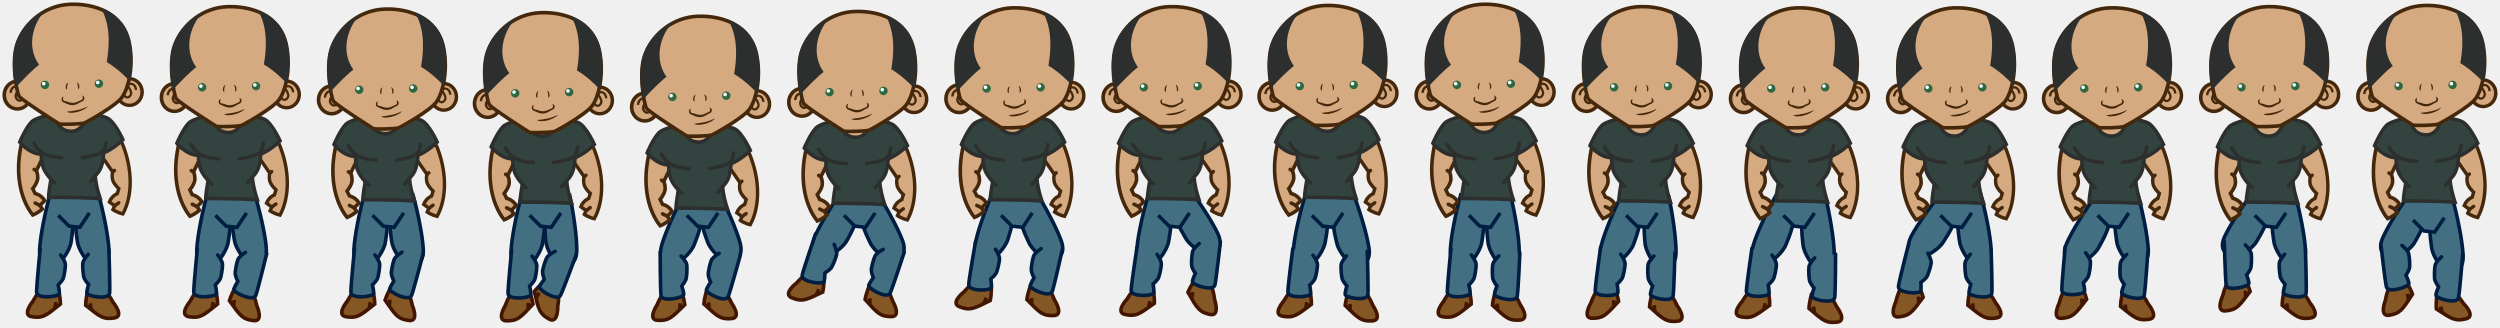
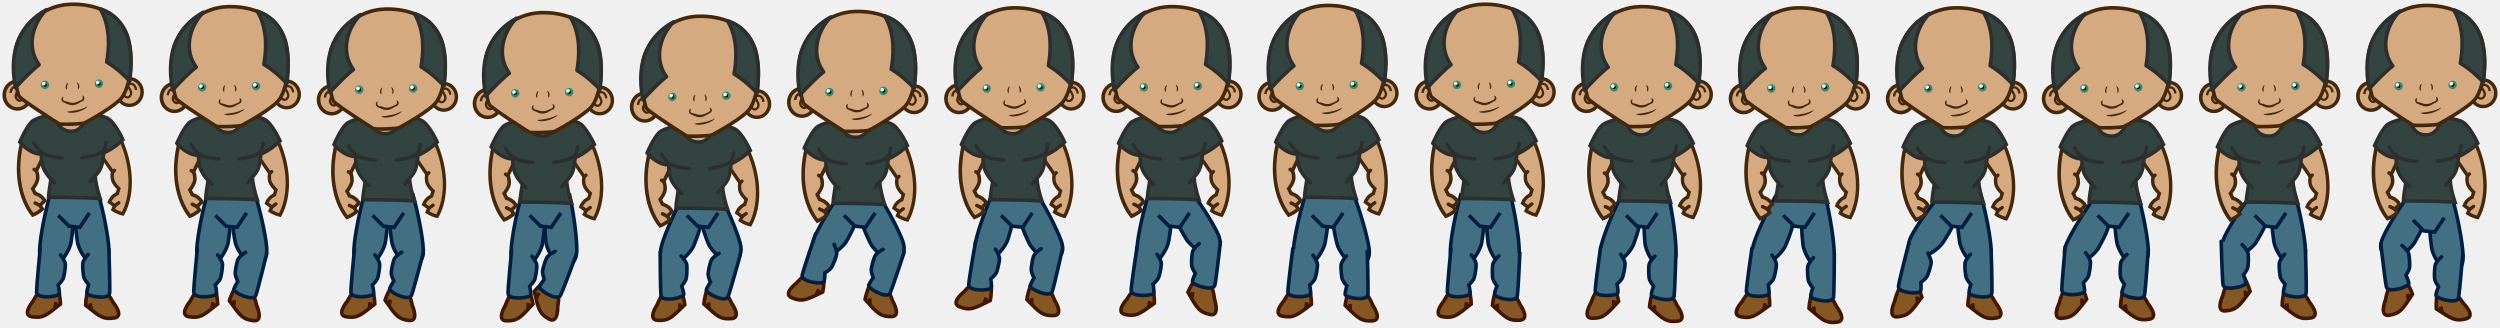
<svg xmlns="http://www.w3.org/2000/svg" xmlns:xlink="http://www.w3.org/1999/xlink" viewBox="0 0 2084 273">
-   <style>.s0{stroke-linecap:round}.s0,.s5{stroke-width:3;fill:#d5aa80;stroke:#45280c}.s7{fill:#2c6842}.s8{fill:#fff}.s12{stroke-width:3;fill:#436f83;stroke:#001d42}</style>
+   <style>.st0{stroke-linecap:round}.st0,.st5{fill:#d5aa80;stroke:#45280c;stroke-width:3}.st7{fill:#338a70}.st8{fill:#fff}.st12{stroke-width:3;fill:#436f83;stroke:#001d42}</style>
  <symbol id="body" viewBox="-48.2 -44.3 96 89">
-     <use width="27" height="63.2" x="-12.8" y="-31.6" transform="matrix(1.0011 0 0 .9973 -35.37 -12.85)" xlink:href="#arm" />
-     <use width="27" height="63.2" x="-12.8" y="-31.6" transform="matrix(-.9389 -.1512 -.1533 .9565 36.17 -13.08)" xlink:href="#arm" />
-     <path d="M-17.7 22.2h30v21h-30z" class="s0" />
-     <path fill="#334440" stroke="#2c2f2e" stroke-linecap="round" stroke-width="3" d="M-2.7 27.2c-10 0-13.4 8.7-13 15-5.9-1.3-17.1-4.1-20-7-5-5-10-17-10-17s8-10 18-10c0-10 2-14 8-21-2-12-2-15-2-15s28 0 43-1c-2 6-4 14-4 19 5 5 6 9 7 19 7 3 13 8 16 11 0 0-6.6 14.8-13 18-3.7 1.8-11.8 3.3-17 4-1-7-5-15-13-15z" />
-     <path fill="none" stroke="#2c2f2e" stroke-linecap="round" stroke-width="3" d="M26.3 18.2c-1-6 0-10-20-13m-40 12c4-7 8-11 23-12m-6-21l-3 3m33-2l4 5" />
+     <use xlink:href="#arm" width="27" height="63.2" x="-12.8" y="-31.6" transform="matrix(1.0011 0 0 .9973 -35.37 -12.85)" />
+     <use xlink:href="#arm" width="27" height="63.2" x="-12.8" y="-31.6" transform="matrix(-.9389 -.1512 -.1533 .9565 36.17 -13.07)" />
+     <path class="st0" d="M-17.7 22.2h30v21h-30z" />
+     <path d="M-2.7 27.2c-10 0-13.4 8.7-13 15-5.9-1.3-17.1-4.1-20-7-5-5-10-17-10-17s8-10 18-10c0-10 2-14 8-21-2-12-2-15-2-15s28 0 43-1c-2 6-4 14-4 19 5 5 6 9 7 19 7 3 13 8 16 11 0 0-6.6 14.8-13 18-3.7 1.8-11.8 3.3-17 4-1-7-5-15-13-15z" fill="#334440" stroke="#2c2f2e" stroke-width="3" stroke-linecap="round" />
+     <path d="M26.3 18.2c-1-6 0-10-20-13m-40 12c4-7 8-11 23-12m-6-21l-3 3m33-2l4 5" fill="none" stroke="#2c2f2e" stroke-width="3" stroke-linecap="round" />
  </symbol>
-   <symbol id="Ear" viewBox="-12.2 -13.9 25 27">
-     <ellipse cx=".3" cy="-.4" fill="#d5aa80" stroke="#45280c" stroke-width="3.04" rx="11" ry="12" />
-     <path fill="none" stroke="#45280c" stroke-width="2" d="M-5.3 1.5c0 3.4 2.8 6.8 6 5.1S-3.9.4 0-4.1s7.7 5.4 7.7 5.4" />
+   <symbol id="e ar" viewBox="-12.2 -13.9 25 27">
+     <ellipse cx=".3" cy="-.4" rx="11" ry="12" fill="#d5aa80" stroke="#45280c" stroke-width="3.04" />
+     <path d="M-5.3 1.5c0 3.4 2.8 6.8 6 5.1S-3.9.4 0-4.1s7.7 5.4 7.7 5.4" fill="none" stroke="#45280c" stroke-width="2" />
  </symbol>
  <symbol id="head" viewBox="-59 -51.3 118.1 102.5">
-     <use width="25" height="27" x="-12.2" y="-13.9" transform="matrix(.9985 0 0 .9616 -46.8 -25.25)" xlink:href="#Ear" />
-     <use width="25" height="27" x="-12.2" y="-13.9" transform="matrix(-.9587 0 0 .9224 47.3 -22.75)" xlink:href="#Ear" />
-     <path d="M-2.3 49.7c18.4.7 44.1-6 49.2-32.3 3.8-19.5-.8-37.2-6-44.7-5-7.2-28.9-20.3-31.2-21.4-2.2-1.1-19.9-1.5-21.4-.8-1.5.8-31.5 19.9-33.4 22.9-1.9 3-7.1 30.1-1.1 45C-39.5 35.5-22.6 49-2.3 49.7z" class="s5" />
-     <path fill="#2c2f2e" d="M-48.1-19.5c6.4 6.9 14.8 15.4 19.7 19-10.3 14.1-6.1 33.6 6 46.4-13.9-9.7-34.4-20.6-25.7-65.4zM23 46.9c9.4-16 6.6-35.7 5-45.1C36.5-3.3 43.4-10 47.2-14.1c5.7 28.3.2 51.8-24.2 61z" />
-     <circle cx="21.5" cy="-16.2" r="3.5" class="s7" />
-     <circle cx="-23.5" cy="-17.2" r="3.5" class="s7" />
-     <circle cx="-24.5" cy="-16.2" r="1.5" class="s8" />
-     <circle cx="20.5" cy="-15.2" r="1.5" class="s8" />
-     <path fill="#45280c" d="M3.1-15c2.2-.6 2.9-5.3.9-5.8.2 2.3 0 3.7-.9 5.8zm-7.2-.3c-2.2-.6-2.9-5.3-.9-5.8-.2 2.3 0 3.7.9 5.8zM7.3-25.9c2.9-.7 2.8-4.2-.1-5.1-2.1-.7-4-3-7.7-3s-5.7 1.8-7.5 2.3c-1.9.5-2.6 4.2 0 4.8-.4-.8-1.3-3.6 1.5-3.8 1.7-.1 3.5-1.5 6.1-1.4 3.4.1 5 1.6 7.1 2.3 1.7.5 1.6 3 .6 3.9zM-5.3-39.4c7.4.8 11.8 1.5 17.3 4.4-1.4-3.1-13.4-7.3-17.3-4.4z" />
+     <use xlink:href="#e ar" width="25" height="27" x="-12.2" y="-13.9" transform="matrix(.9985 0 0 .9616 -46.8 -25.25)" />
+     <use xlink:href="#e ar" width="25" height="27" x="-12.2" y="-13.9" transform="matrix(-.9587 0 0 .9224 47.3 -22.75)" />
+     <path class="st5" d="M-2.3 49.7c18.4.7 44.1-6 49.2-32.3 3.8-19.5-.8-37.2-6-44.7-5-7.2-28.9-20.3-31.2-21.4-2.2-1.1-19.9-1.5-21.4-.8-1.5.8-31.5 19.9-33.4 22.9-1.9 3-7.1 30.1-1.1 45C-39.5 35.5-22.6 49-2.3 49.7z" />
+     <path d="M-48.1-19.5c6.4 6.9 14.8 15.4 19.7 19-10.3 14.1-6.2 32.8 5.9 45.6-20-11.1-32-31.1-25.6-64.6zM22.5 46C32 30 29.6 11.2 28 1.8 36.5-3.3 43.4-10 47.2-14.1 50.5 13 46.5 38 22.5 46z" fill="#344440" stroke="#2c2f2e" stroke-linejoin="round" stroke-miterlimit="10" stroke-width="3" />
+     <circle class="st7" cx="21.5" cy="-16.2" r="3.5" />
+     <circle class="st7" cx="-23.5" cy="-17.2" r="3.5" />
+     <circle cx="-23.5" cy="-17.2" r="1.5" />
+     <circle cx="21.5" cy="-16.2" r="1.5" />
+     <circle class="st8" cx="-24.5" cy="-16.2" r="1.5" />
+     <circle class="st8" cx="20.5" cy="-15.2" r="1.5" />
+     <path d="M3.1-15c2.2-.6 2.9-5.3.9-5.8.2 2.3 0 3.7-.9 5.8zm-7.2-.3c-2.2-.6-2.9-5.3-.9-5.8-.2 2.3 0 3.7.9 5.8zM7.3-25.9c2.9-.7 2.8-4.2-.1-5.1-2.1-.7-4-3-7.7-3s-5.7 1.8-7.5 2.3c-1.9.5-2.6 4.2 0 4.8-.4-.8-1.3-3.6 1.5-3.8 1.7-.1 3.5-1.5 6.1-1.4 3.4.1 5 1.6 7.1 2.3 1.7.5 1.6 3 .6 3.9zM-5.3-39.4c7.4.8 11.8 1.5 17.3 4.4-1.4-3.1-13.4-7.3-17.3-4.4z" fill="#45280c" />
  </symbol>
  <symbol id="arm" viewBox="-12.8 -31.6 27 63.2">
-     <path d="M-8.5 31.2c-6-24-2-47 9-61 5 2 8 5 8 5l-2 3 4 4c-3 5-8 6-8 6l-2 4s4.2 5.1 4.2 9.1-1.2 5.9-1.2 5.9l9.3 19.1" class="s5" />
-     <path d="M1.7 8.3l1.8-1.1m-1-27l4-2" class="s0" />
+     <path class="st5" d="M-8.5 31.2c-6-24-2-47 9-61 5 2 8 5 8 5l-2 3 4 4c-3 5-8 6-8 6l-2 4s4.2 5.1 4.2 9.1-1.2 5.9-1.2 5.9l9.3 19.1" />
+     <path class="st0" d="M1.7 8.3l1.8-1.1m-1-27l4-2" />
  </symbol>
  <symbol id="calf" viewBox="-13.5 -21.4 27 42.9">
-     <path fill="#436f83" stroke="#001d42" stroke-linecap="round" stroke-width="3" d="M8 14.9s4-5 4-8-1-10-2-12-4-5-4-5 1-4 1-7-19-5-19 1 3 36 3 36" />
+     <path d="M8 14.9s4-5 4-8-1-10-2-12-4-5-4-5 1-4 1-7-19-5-19 1 3 36 3 36" fill="#436f83" stroke="#001d42" stroke-width="3" stroke-linecap="round" />
  </symbol>
  <symbol id="shoe" viewBox="-16 -13.5 30.6 25.8">
-     <path fill="#855725" stroke="#421601" stroke-width="3" d="M-2.9 11c-3.4-2.5-7-9.6-7-9.6s-9.8-11.7-.9-13S.4-11.2 13-1c-.1 6.1-1.9 13-1.9 13M9.2.6l-.8-5" />
+     <path d="M-2.9 11c-3.4-2.5-7-9.6-7-9.6s-9.8-11.7-.9-13S.4-11.2 13-1c-.1 6.1-1.9 13-1.9 13M9.2.6l-.8-5" fill="#855725" stroke="#421601" stroke-width="3" />
  </symbol>
  <symbol id="thigh" viewBox="-14.5 -30.8 30.9 61.5">
-     <path d="M-3.9 30.3c-4.4-15.5-8.4-35.5-9-47-.8-17.1 15-14 20-7s6 12 6 12 3.2 16.3 1.2 26.3" class="s12" />
+     <path class="st12" d="M-3.9 30.3c-4.4-15.5-8.4-35.5-9-47-.8-17.1 15-14 20-7s6 12 6 12 3.2 16.3 1.2 26.3" />
  </symbol>
  <symbol id="crotch" viewBox="-18.1 -22.8 33.4 45.8">
-     <path fill="#436f83" d="M-17.9 3.8c-1.4-7.1 6.5-22.5 13-24l9-1s9.5 10.5 11 24c2.9 26.5-28 27-33 1z" />
-     <path d="M-13.9-11.2l9-9 9-1 8 12" class="s12" />
+     <path d="M-17.9 3.8c-1.4-7.1 6.5-22.5 13-24l9-1s9.5 10.5 11 24c2.9 26.5-28 27-33 1z" fill="#436f83" />
+     <path class="st12" d="M-13.9-11.2l9-9 9-1 8 12" />
  </symbol>
-   <use width="30.9" height="61.5" x="-14.5" y="-30.8" transform="matrix(1 0 0 -1 45.92 191.31)" xlink:href="#thigh" />
-   <use width="30.9" height="61.5" x="-14.5" y="-30.8" transform="rotate(180 38.96 95.66)" xlink:href="#thigh" />
-   <use width="30.6" height="25.8" x="-16" y="-13.5" transform="matrix(1 0 0 -1 37.41 252.45)" xlink:href="#shoe" />
-   <use width="30.6" height="25.8" x="-16" y="-13.5" transform="rotate(180 42.2 126.73)" xlink:href="#shoe" />
-   <use width="33.4" height="45.8" x="-18.1" y="-22.8" transform="matrix(1 0 0 -1 62.44 168.3)" xlink:href="#crotch" />
-   <use width="27" height="42.9" x="-13.5" y="-21.4" transform="matrix(1 0 0 -1 42.5 227.44)" xlink:href="#calf" />
-   <use width="27" height="42.9" x="-13.5" y="-21.4" transform="rotate(-176.22 44 112.4) scale(.99998)" xlink:href="#calf" />
-   <use width="30.9" height="61.5" x="-14.5" y="-30.8" transform="matrix(1 0 0 -1 176.92 191.31)" xlink:href="#thigh" />
-   <use width="30.9" height="61.5" x="-14.5" y="-30.8" transform="rotate(178.37 102.94 96.5)" xlink:href="#thigh" />
-   <use width="30.6" height="25.8" x="-16" y="-13.5" transform="matrix(1 0 0 -1 168.41 252.45)" xlink:href="#shoe" />
-   <use width="30.6" height="25.8" x="-16" y="-13.5" transform="rotate(-164.41 119.35 112.63)" xlink:href="#shoe" />
-   <use width="33.4" height="45.8" x="-18.1" y="-22.8" transform="matrix(1 0 0 -1 193.44 168.3)" xlink:href="#crotch" />
-   <use width="27" height="42.9" x="-13.5" y="-21.4" transform="matrix(1 0 0 -1 173.5 227.44)" xlink:href="#calf" />
-   <use width="27" height="42.9" x="-13.5" y="-21.4" transform="rotate(-160.63 123 95.86)" xlink:href="#calf" />
-   <use width="30.9" height="61.5" x="-14.5" y="-30.8" transform="matrix(1 0 0 -1 307.92 191.31)" xlink:href="#thigh" />
-   <use width="30.9" height="61.5" x="-14.5" y="-30.8" transform="rotate(-180 169.98 95.62)" xlink:href="#thigh" />
-   <use width="30.6" height="25.8" x="-16" y="-13.5" transform="matrix(1 0 0 -1 299.41 252.45)" xlink:href="#shoe" />
-   <use width="30.6" height="25.8" x="-16" y="-13.5" transform="rotate(-163.58 185.13 102.4)" xlink:href="#shoe" />
-   <use width="33.4" height="45.8" x="-18.1" y="-22.8" transform="matrix(1 0 0 -1 324.44 168.3)" xlink:href="#crotch" />
-   <use width="27" height="42.9" x="-13.5" y="-21.4" transform="matrix(1 0 0 -1 304.5 227.44)" xlink:href="#calf" />
-   <use width="27" height="42.9" x="-13.5" y="-21.4" transform="rotate(-159.79 188.93 83.42)" xlink:href="#calf" />
-   <use width="30.9" height="61.5" x="-14.5" y="-30.8" transform="matrix(1 0 0 -1 438.92 192.31)" xlink:href="#thigh" />
-   <use width="30.9" height="61.5" x="-14.5" y="-30.8" transform="matrix(-.9983 -.05917 .05917 -.9982 468.92 191.37)" xlink:href="#thigh" />
-   <use width="30.6" height="25.8" x="-16" y="-13.5" transform="scale(1 -1) rotate(8.26 1977.26 2859.36)" xlink:href="#shoe" />
-   <use width="30.6" height="25.8" x="-16" y="-13.5" transform="rotate(-142.13 271.05 46.82) skewX(-.01)" xlink:href="#shoe" />
-   <use width="33.4" height="45.8" x="-18.1" y="-22.8" transform="matrix(1 0 0 -1 455.44 168.3)" xlink:href="#crotch" />
-   <use width="27" height="42.9" x="-13.5" y="-21.4" transform="matrix(1 0 0 -1 435.5 228.44)" xlink:href="#calf" />
-   <use width="27" height="42.9" x="-13.5" y="-21.4" transform="rotate(-154.13 257.75 60)" xlink:href="#calf" />
-   <use width="30.9" height="61.5" x="-14.5" y="-30.8" transform="scale(1 -1) rotate(-13.09 -548.7 -2570.47)" xlink:href="#thigh" />
-   <use width="30.9" height="61.5" x="-14.5" y="-30.8" transform="rotate(167.85 290.38 126.53)" xlink:href="#thigh" />
-   <use width="30.6" height="25.8" x="-16" y="-13.5" transform="scale(1 -1) rotate(5.88 2755.44 5303.35)" xlink:href="#shoe" />
-   <use width="30.6" height="25.8" x="-16" y="-13.5" transform="matrix(-.9977 -.06759 .06759 -.9977 599.8 253.28)" xlink:href="#shoe" />
-   <use width="33.4" height="45.8" x="-18.1" y="-22.8" transform="matrix(1 0 0 -1 586.44 168.3)" xlink:href="#crotch" />
-   <use width="27" height="42.9" x="-13.5" y="-21.4" transform="scale(1 -1) rotate(5.88 2510.02 5350.1)" xlink:href="#calf" />
-   <use width="27" height="42.9" x="-13.5" y="-21.4" transform="rotate(-158.88 322.04 57.9)" xlink:href="#calf" />
-   <use width="30.9" height="61.5" x="-14.5" y="-30.8" transform="scale(1 -1) rotate(-20.18 -174.13 -2051.83)" xlink:href="#thigh" />
-   <use width="30.9" height="61.5" x="-14.5" y="-30.8" transform="rotate(162.63 353.16 150.51)" xlink:href="#thigh" />
-   <use width="30.6" height="25.8" x="-16" y="-13.5" transform="scale(1 -1) rotate(-13.29 -691.23 -3009.87)" xlink:href="#shoe" />
-   <use width="30.6" height="25.8" x="-16" y="-13.5" transform="rotate(-170.75 377.2 95.67)" xlink:href="#shoe" />
-   <use width="33.4" height="45.8" x="-18.1" y="-22.8" transform="matrix(1 0 0 -1 717.44 168.3)" xlink:href="#crotch" />
-   <use width="27" height="42.9" x="-13.5" y="-21.4" transform="scale(1 -1) rotate(-13.29 -586.44 -3044.21)" xlink:href="#calf" />
-   <use width="27" height="42.9" x="-13.5" y="-21.4" transform="rotate(-156.25 392.4 34.82)" xlink:href="#calf" />
-   <use width="30.9" height="61.5" x="-14.5" y="-30.8" transform="scale(1 -1) rotate(-8.81 -801.32 -5471.45)" xlink:href="#thigh" />
-   <use width="30.9" height="61.5" x="-14.5" y="-30.8" transform="rotate(163.44 420.08 157.47)" xlink:href="#thigh" />
-   <use width="30.6" height="25.8" x="-16" y="-13.5" transform="scale(1 -1) rotate(-12.36 -732.9 -3877.45)" xlink:href="#shoe" />
-   <use width="30.6" height="25.8" x="-16" y="-13.5" transform="rotate(-173.12 442.03 99)" xlink:href="#shoe" />
-   <use width="33.4" height="45.8" x="-18.1" y="-22.8" transform="matrix(1 0 0 -1 848.44 168.3)" xlink:href="#crotch" />
-   <use width="27" height="42.9" x="-13.5" y="-21.4" transform="matrix(.9971 .07564 .07564 -.9971 820.7 222)" xlink:href="#calf" />
-   <use width="27" height="42.9" x="-13.5" y="-21.4" transform="rotate(-161.81 453.33 42.24)" xlink:href="#calf" />
-   <use width="30.9" height="61.5" x="-14.5" y="-30.8" transform="matrix(.9997 .02544 .02544 -.9997 961.08 190.58)" xlink:href="#thigh" />
-   <use width="30.9" height="61.5" x="-14.5" y="-30.8" transform="rotate(158.17 480.78 188.27)" xlink:href="#thigh" />
-   <use width="30.6" height="25.8" x="-16" y="-13.5" transform="matrix(.9986 .05309 .05309 -.9986 949.34 251.16)" xlink:href="#shoe" />
-   <use width="30.6" height="25.8" x="-16" y="-13.5" transform="rotate(-158.77 524.56 29.74)" xlink:href="#shoe" />
-   <use width="33.4" height="45.8" x="-18.1" y="-22.8" transform="matrix(1 0 0 -1 979.44 168.3)" xlink:href="#crotch" />
-   <use width="27" height="42.9" x="-13.5" y="-21.4" transform="matrix(.9986 .05309 .05309 -.9986 955.75 226.46)" xlink:href="#calf" />
-   <use width="27" height="42.9" x="-13.5" y="-21.4" transform="rotate(-168.01 513.7 56.91)" xlink:href="#calf" />
-   <use width="30.9" height="61.5" x="-14.5" y="-30.8" transform="matrix(.9995 .03053 .03053 -.9995 1091.59 191.44)" xlink:href="#thigh" />
-   <use width="30.9" height="61.5" x="-14.5" y="-30.8" transform="rotate(174.77 559.06 121.57) scale(.99996)" xlink:href="#thigh" />
-   <use width="30.6" height="25.8" x="-16" y="-13.5" transform="matrix(.9995 .03053 .03053 -.9995 1080.22 252.3)" xlink:href="#shoe" />
-   <use width="30.6" height="25.8" x="-16" y="-13.5" transform="matrix(-.9953 -.09657 .09656 -.9953 1134.37 254.89)" xlink:href="#shoe" />
-   <use width="33.4" height="45.8" x="-18.1" y="-22.8" transform="matrix(1 0 0 -1 1107.44 168.3)" xlink:href="#crotch" />
-   <use width="27" height="42.9" x="-13.5" y="-21.4" transform="matrix(.9995 .03053 .03053 -.9995 1086.07 227.45)" xlink:href="#calf" />
-   <use width="27" height="42.9" x="-13.5" y="-21.4" transform="rotate(-176.12 568.58 95.22)" xlink:href="#calf" />
-   <use width="30.9" height="61.5" x="-14.5" y="-30.8" transform="matrix(1 0 0 -1 1221.92 191.31)" xlink:href="#thigh" />
-   <use width="30.9" height="61.5" x="-14.5" y="-30.8" transform="rotate(-178.07 628.68 85.54)" xlink:href="#thigh" />
-   <use width="30.6" height="25.8" x="-16" y="-13.5" transform="matrix(1 0 0 -1 1213.41 252.45)" xlink:href="#shoe" />
-   <use width="30.6" height="25.8" x="-16" y="-13.5" transform="rotate(-175.64 633.42 103.27)" xlink:href="#shoe" />
-   <use width="33.4" height="45.8" x="-18.1" y="-22.8" transform="matrix(1 0 0 -1 1238.44 168.3)" xlink:href="#crotch" />
-   <use width="27" height="42.9" x="-13.5" y="-21.4" transform="matrix(1 0 0 -1 1218.5 227.44)" xlink:href="#calf" />
-   <use width="27" height="42.9" x="-13.5" y="-21.4" transform="rotate(-171.85 635.77 69.91)" xlink:href="#calf" />
-   <use width="30.9" height="61.5" x="-14.5" y="-30.8" transform="scale(1 -1) rotate(-11.39 -280.64 -6867.76)" xlink:href="#thigh" />
-   <use width="30.9" height="61.5" x="-14.5" y="-30.8" transform="rotate(-176.65 695.45 76.32) scale(1.00001)" xlink:href="#thigh" />
-   <use width="30.6" height="25.8" x="-16" y="-13.5" transform="scale(1 -1) rotate(8.72 2321.95 8637)" xlink:href="#shoe" />
-   <use width="30.6" height="25.8" x="-16" y="-13.5" transform="rotate(-176.65 697.78 107.48) scale(1.00001)" xlink:href="#shoe" />
-   <use width="33.4" height="45.8" x="-18.1" y="-22.8" transform="matrix(1 0 0 -1 1369.44 168.3)" xlink:href="#crotch" />
-   <use width="27" height="42.9" x="-13.5" y="-21.4" transform="matrix(.9992 .04043 .04043 -.9992 1342.42 226.53)" xlink:href="#calf" />
-   <use width="27" height="42.9" x="-13.5" y="-21.4" transform="rotate(-172.87 699.55 71.46)" xlink:href="#calf" />
-   <use width="30.9" height="61.5" x="-14.5" y="-30.8" transform="scale(1 -1) rotate(-13.97 -40.18 -6127.96)" xlink:href="#thigh" />
-   <use width="30.9" height="61.5" x="-14.5" y="-30.8" transform="matrix(-.9994 -.03566 .03566 -.9994 1516.72 194.22)" xlink:href="#thigh" />
-   <use width="30.6" height="25.8" x="-16" y="-13.5" transform="matrix(.9989 .04664 .04664 -.9989 1462.26 252.93)" xlink:href="#shoe" />
-   <use width="30.6" height="25.8" x="-16" y="-13.5" transform="matrix(-.9994 -.03566 .03566 -.9994 1521 256.55)" xlink:href="#shoe" />
-   <use width="33.4" height="45.8" x="-18.1" y="-22.8" transform="matrix(1 0 0 -1 1500.44 168.3)" xlink:href="#crotch" />
-   <use width="27" height="42.9" x="-13.5" y="-21.4" transform="matrix(.9989 .04664 .04664 -.9989 1468.5 227.19)" xlink:href="#calf" />
-   <use width="27" height="42.9" x="-13.5" y="-21.4" transform="rotate(-174.17 765.45 76.65)" xlink:href="#calf" />
-   <use width="30.9" height="61.5" x="-14.5" y="-30.8" transform="scale(1 -1) rotate(-24.48 374.42 -3808.48)" xlink:href="#thigh" />
-   <use width="30.9" height="61.5" x="-14.5" y="-30.8" transform="rotate(180 823.46 95.66)" xlink:href="#thigh" />
-   <use width="30.6" height="25.8" x="-16" y="-13.5" transform="scale(1 -1) rotate(14.85 1754.95 5976.55)" xlink:href="#shoe" />
-   <use width="30.6" height="25.8" x="-16" y="-13.5" transform="rotate(180 826.7 126.73)" xlink:href="#shoe" />
-   <use width="33.4" height="45.8" x="-18.1" y="-22.8" transform="matrix(1 0 0 -1 1631.44 168.3)" xlink:href="#crotch" />
-   <use width="27" height="42.9" x="-13.5" y="-21.4" transform="matrix(.9881 .1534 .1534 -.9882 1596.88 224.5)" xlink:href="#calf" />
-   <use width="27" height="42.9" x="-13.5" y="-21.4" transform="rotate(-176.22 828.5 86.47) scale(.99998)" xlink:href="#calf" />
-   <use width="30.9" height="61.5" x="-14.5" y="-30.8" transform="scale(1 -1) rotate(-20.63 342.6 -4877.76)" xlink:href="#thigh" />
-   <use width="30.9" height="61.5" x="-14.5" y="-30.8" transform="rotate(180 888.96 95.66)" xlink:href="#thigh" />
-   <use width="30.6" height="25.8" x="-16" y="-13.5" transform="matrix(.9721 -.2343 -.2343 -.9722 1726.55 251.54)" xlink:href="#shoe" />
-   <use width="30.6" height="25.8" x="-16" y="-13.5" transform="matrix(-1 -.00478 .00477 -1 1780.7 254.49)" xlink:href="#shoe" />
-   <use width="33.4" height="45.8" x="-18.1" y="-22.8" transform="matrix(1 0 0 -1 1762.44 168.3)" xlink:href="#crotch" />
-   <use width="27" height="42.9" x="-13.5" y="-21.4" transform="matrix(1 -.00504 -.00507 -1 1730.66 225.66)" xlink:href="#calf" />
-   <use width="27" height="42.9" x="-13.5" y="-21.4" transform="rotate(-170.55 898.58 40.57)" xlink:href="#calf" />
-   <use width="30.9" height="61.5" x="-14.5" y="-30.8" transform="matrix(.9265 .3762 .3762 -.9266 1872.66 186.64)" xlink:href="#thigh" />
-   <use width="30.9" height="61.5" x="-14.5" y="-30.8" transform="rotate(180 954.46 95.66)" xlink:href="#thigh" />
-   <use width="30.6" height="25.8" x="-16" y="-13.5" transform="scale(1 -1) rotate(14.41 1901.4 7245.28)" xlink:href="#shoe" />
-   <use width="30.6" height="25.8" x="-16" y="-13.5" transform="rotate(180 957.7 126.73)" xlink:href="#shoe" />
-   <use width="33.4" height="45.8" x="-18.1" y="-22.8" transform="matrix(1 0 0 -1 1893.44 168.3)" xlink:href="#crotch" />
-   <use width="27" height="42.9" x="-13.5" y="-21.4" transform="scale(1 -1) rotate(7.22 2675.82 14675.3)" xlink:href="#calf" />
-   <use width="27" height="42.9" x="-13.5" y="-21.4" transform="rotate(-176.22 959.5 82.14) scale(.99998)" xlink:href="#calf" />
-   <use width="30.9" height="61.5" x="-14.5" y="-30.8" transform="scale(1 -1) rotate(-20.95 495.34 -5513.8)" xlink:href="#thigh" />
-   <use width="30.9" height="61.5" x="-14.5" y="-30.8" transform="matrix(-1 -.00689 .00689 -1 2040.48 196.4)" xlink:href="#thigh" />
-   <use width="30.6" height="25.8" x="-16" y="-13.5" transform="scale(1 -1) rotate(18.19 1774.88 6117.42)" xlink:href="#shoe" />
-   <use width="30.6" height="25.8" x="-16" y="-13.5" transform="rotate(174.44 1015.7 177.25) scale(1.00001)" xlink:href="#shoe" />
-   <use width="33.4" height="45.8" x="-18.1" y="-22.8" transform="matrix(1 0 0 -1 2025.44 172.3)" xlink:href="#crotch" />
-   <use width="27" height="42.9" x="-13.5" y="-21.4" transform="scale(1 -1) rotate(12.14 2037.19 9282.27)" xlink:href="#calf" />
-   <use width="27" height="42.9" x="-13.5" y="-21.4" transform="rotate(-169.74 1030.57 23.51)" xlink:href="#calf" />
-   <use width="96" height="89" x="-48.2" y="-44.3" transform="matrix(.9999 0 0 -1 62.15 136.65)" xlink:href="#body" />
-   <use width="96" height="89" x="-48.2" y="-44.3" transform="matrix(.9999 0 0 -1 193.15 137.65)" xlink:href="#body" />
-   <use width="96" height="89" x="-48.2" y="-44.3" transform="matrix(.9999 0 0 -1 324.15 138.65)" xlink:href="#body" />
-   <use width="96" height="89" x="-48.2" y="-44.3" transform="matrix(.9999 0 0 -1 455.15 140.65)" xlink:href="#body" />
-   <use width="96" height="89" x="-48.2" y="-44.3" transform="matrix(.9999 0 0 -1 585.15 145.65)" xlink:href="#body" />
-   <use width="96" height="89" x="-48.2" y="-44.3" transform="matrix(.9999 0 0 -1 716.15 141.65)" xlink:href="#body" />
-   <use width="96" height="89" x="-48.2" y="-44.3" transform="matrix(.9999 0 0 -1 847.15 138.65)" xlink:href="#body" />
-   <use width="96" height="89" x="-48.2" y="-44.3" transform="matrix(.9999 0 0 -1 978.15 137.65)" xlink:href="#body" />
-   <use width="96" height="89" x="-48.2" y="-44.3" transform="matrix(.9999 0 0 -1 1109.15 136.65)" xlink:href="#body" />
-   <use width="96" height="89" x="-48.2" y="-44.3" transform="matrix(.9999 0 0 -1 1240.15 137.65)" xlink:href="#body" />
-   <use width="96" height="89" x="-48.2" y="-44.3" transform="matrix(.9999 0 0 -1 1371.15 139.65)" xlink:href="#body" />
-   <use width="96" height="89" x="-48.2" y="-44.3" transform="matrix(.9999 0 0 -1 1502.15 139.65)" xlink:href="#body" />
-   <use width="96" height="89" x="-48.2" y="-44.3" transform="matrix(.9999 0 0 -1 1632.15 140.65)" xlink:href="#body" />
-   <use width="96" height="89" x="-48.2" y="-44.3" transform="matrix(.9999 0 0 -1 1763.15 140.65)" xlink:href="#body" />
-   <use width="96" height="89" x="-48.2" y="-44.3" transform="matrix(.9999 0 0 -1 1894.15 140.65)" xlink:href="#body" />
-   <use width="96" height="89" x="-48.2" y="-44.3" transform="matrix(.9999 0 0 -1 2025.15 139.65)" xlink:href="#body" />
-   <use width="118.1" height="102.5" x="-59" y="-51.3" transform="matrix(.9994 0 0 -1.0045 60.97 53.5)" xlink:href="#head" />
-   <use width="118.1" height="102.5" x="-59" y="-51.3" transform="matrix(.9994 0 0 -1.0045 191.97 55.5)" xlink:href="#head" />
-   <use width="118.1" height="102.5" x="-59" y="-51.3" transform="matrix(.9994 0 0 -1.0045 322.97 57.5)" xlink:href="#head" />
-   <use width="118.1" height="102.5" x="-59" y="-51.3" transform="matrix(.9994 0 0 -1.0045 452.97 60.5)" xlink:href="#head" />
-   <use width="118.1" height="102.5" x="-59" y="-51.3" transform="matrix(.9994 0 0 -1.0045 583.97 63.5)" xlink:href="#head" />
-   <use width="118.1" height="102.5" x="-59" y="-51.3" transform="matrix(.9994 0 0 -1.0045 714.97 59.5)" xlink:href="#head" />
-   <use width="118.1" height="102.5" x="-59" y="-51.3" transform="matrix(.9994 0 0 -1.0045 845.97 56.5)" xlink:href="#head" />
-   <use width="118.1" height="102.5" x="-59" y="-51.3" transform="matrix(.9994 0 0 -1.0045 976.97 55.5)" xlink:href="#head" />
-   <use width="118.1" height="102.5" x="-59" y="-51.3" transform="matrix(.9994 0 0 -1.0045 1106.97 54.5)" xlink:href="#head" />
-   <use width="118.1" height="102.5" x="-59" y="-51.3" transform="matrix(.9994 0 0 -1.0045 1237.97 53.5)" xlink:href="#head" />
-   <use width="118.1" height="102.5" x="-59" y="-51.3" transform="matrix(.9994 0 0 -1.0045 1368.97 55.5)" xlink:href="#head" />
-   <use width="118.1" height="102.5" x="-59" y="-51.3" transform="matrix(.9994 0 0 -1.0045 1499.97 56.5)" xlink:href="#head" />
-   <use width="118.1" height="102.5" x="-59" y="-51.3" transform="matrix(.9994 0 0 -1.0045 1630.97 56.5)" xlink:href="#head" />
-   <use width="118.1" height="102.5" x="-59" y="-51.3" transform="matrix(.9994 0 0 -1.0045 1760.97 56.5)" xlink:href="#head" />
-   <use width="118.1" height="102.5" x="-59" y="-51.3" transform="matrix(.9994 0 0 -1.0045 1891.97 55.5)" xlink:href="#head" />
-   <use width="118.1" height="102.5" x="-59" y="-51.3" transform="matrix(.9994 0 0 -1.0045 2022.97 54.5)" xlink:href="#head" />
+   <use xlink:href="#thigh" width="30.9" height="61.5" x="-14.5" y="-30.8" transform="matrix(1 0 0 -1 45.92 191.31)" />
+   <use xlink:href="#thigh" width="30.9" height="61.5" x="-14.5" y="-30.8" transform="rotate(180 38.96 95.66)" />
+   <use xlink:href="#shoe" width="30.6" height="25.8" x="-16" y="-13.5" transform="matrix(1 0 0 -1 37.41 252.46)" />
+   <use xlink:href="#shoe" width="30.6" height="25.8" x="-16" y="-13.5" transform="rotate(180 42.2 126.73)" />
+   <use xlink:href="#crotch" width="33.4" height="45.8" x="-18.1" y="-22.8" transform="matrix(1 0 0 -1 62.44 168.3)" />
+   <use xlink:href="#calf" width="27" height="42.9" x="-13.5" y="-21.4" transform="matrix(1 0 0 -1 42.5 227.44)" />
+   <use xlink:href="#calf" width="27" height="42.9" x="-13.5" y="-21.4" transform="rotate(-176.22 44 112.4) scale(.99998)" />
+   <use xlink:href="#thigh" width="30.9" height="61.5" x="-14.5" y="-30.8" transform="matrix(1 0 0 -1 176.92 191.31)" />
+   <use xlink:href="#thigh" width="30.9" height="61.5" x="-14.5" y="-30.8" transform="rotate(178.37 103.13 96.67)" />
+   <use xlink:href="#shoe" width="30.6" height="25.8" x="-16" y="-13.5" transform="matrix(1 0 0 -1 168.41 252.46)" />
+   <use xlink:href="#shoe" width="30.6" height="25.8" x="-16" y="-13.5" transform="rotate(-164.4 119.35 112.64)" />
+   <use xlink:href="#crotch" width="33.4" height="45.8" x="-18.1" y="-22.8" transform="matrix(1 0 0 -1 193.44 168.3)" />
+   <use xlink:href="#calf" width="27" height="42.9" x="-13.5" y="-21.4" transform="matrix(1 0 0 -1 173.5 227.44)" />
+   <use xlink:href="#calf" width="27" height="42.9" x="-13.5" y="-21.4" transform="rotate(-160.63 123 95.86)" />
+   <use xlink:href="#thigh" width="30.9" height="61.5" x="-14.5" y="-30.8" transform="matrix(1 0 0 -1 307.92 191.31)" />
+   <use xlink:href="#thigh" width="30.9" height="61.5" x="-14.5" y="-30.8" transform="rotate(-180 169.98 95.62)" />
+   <use xlink:href="#shoe" width="30.6" height="25.8" x="-16" y="-13.5" transform="matrix(1 0 0 -1 299.41 252.46)" />
+   <use xlink:href="#shoe" width="30.6" height="25.8" x="-16" y="-13.5" transform="rotate(-163.58 185.13 102.4)" />
+   <use xlink:href="#crotch" width="33.4" height="45.8" x="-18.1" y="-22.8" transform="matrix(1 0 0 -1 324.44 168.3)" />
+   <use xlink:href="#calf" width="27" height="42.9" x="-13.5" y="-21.4" transform="matrix(1 0 0 -1 304.5 227.44)" />
+   <use xlink:href="#calf" width="27" height="42.9" x="-13.5" y="-21.4" transform="rotate(-159.8 188.88 83.4)" />
+   <use xlink:href="#thigh" width="30.9" height="61.5" x="-14.5" y="-30.8" transform="matrix(1 0 0 -1 438.92 192.31)" />
+   <use xlink:href="#thigh" width="30.9" height="61.5" x="-14.5" y="-30.8" transform="matrix(-.9983 -.05917 .05917 -.9982 468.92 191.37)" />
+   <use xlink:href="#shoe" width="30.6" height="25.8" x="-16" y="-13.5" transform="scale(1 -1) rotate(8.26 1977.26 2859.36)" />
+   <use xlink:href="#shoe" width="30.6" height="25.8" x="-16" y="-13.5" transform="rotate(-142.13 271.05 46.82) skewX(-.01)" />
+   <use xlink:href="#crotch" width="33.4" height="45.8" x="-18.1" y="-22.8" transform="matrix(1 0 0 -1 455.44 168.3)" />
+   <use xlink:href="#calf" width="27" height="42.9" x="-13.5" y="-21.4" transform="matrix(1 0 0 -1 435.5 228.44)" />
+   <use xlink:href="#calf" width="27" height="42.9" x="-13.5" y="-21.4" transform="rotate(-154.13 257.75 60)" />
+   <use xlink:href="#thigh" width="30.9" height="61.5" x="-14.5" y="-30.8" transform="scale(1 -1) rotate(-13.09 -548.7 -2570.47)" />
+   <use xlink:href="#thigh" width="30.9" height="61.5" x="-14.5" y="-30.8" transform="rotate(167.85 290.38 126.53)" />
+   <use xlink:href="#shoe" width="30.6" height="25.8" x="-16" y="-13.5" transform="scale(1 -1) rotate(5.88 2755.44 5303.35)" />
+   <use xlink:href="#shoe" width="30.6" height="25.8" x="-16" y="-13.5" transform="matrix(-.9977 -.06759 .06759 -.9977 599.8 253.28)" />
+   <use xlink:href="#crotch" width="33.4" height="45.8" x="-18.1" y="-22.8" transform="matrix(1 0 0 -1 586.43 168.3)" />
+   <use xlink:href="#calf" width="27" height="42.9" x="-13.5" y="-21.4" transform="scale(1 -1) rotate(5.88 2510.02 5350.1)" />
+   <use xlink:href="#calf" width="27" height="42.9" x="-13.5" y="-21.4" transform="rotate(-158.88 321.99 57.9)" />
+   <use xlink:href="#thigh" width="30.9" height="61.5" x="-14.5" y="-30.8" transform="scale(1 -1) rotate(-20.18 -174.13 -2051.83)" />
+   <use xlink:href="#thigh" width="30.9" height="61.5" x="-14.5" y="-30.8" transform="rotate(162.63 353.16 150.51)" />
+   <use xlink:href="#shoe" width="30.6" height="25.8" x="-16" y="-13.5" transform="scale(1 -1) rotate(-13.29 -691.23 -3009.87)" />
+   <use xlink:href="#shoe" width="30.6" height="25.8" x="-16" y="-13.5" transform="rotate(-170.75 377.2 95.67)" />
+   <use xlink:href="#crotch" width="33.4" height="45.8" x="-18.1" y="-22.8" transform="matrix(1 0 0 -1 717.43 168.3)" />
+   <use xlink:href="#calf" width="27" height="42.9" x="-13.5" y="-21.4" transform="scale(1 -1) rotate(-13.29 -586.44 -3044.21)" />
+   <use xlink:href="#calf" width="27" height="42.9" x="-13.5" y="-21.4" transform="rotate(-156.25 392.37 34.82)" />
+   <use xlink:href="#thigh" width="30.9" height="61.5" x="-14.5" y="-30.8" transform="scale(1 -1) rotate(-8.81 -801.32 -5471.45)" />
+   <use xlink:href="#thigh" width="30.9" height="61.5" x="-14.5" y="-30.8" transform="rotate(163.44 420.05 157.46)" />
+   <use xlink:href="#shoe" width="30.6" height="25.8" x="-16" y="-13.5" transform="scale(1 -1) rotate(-12.36 -732.9 -3877.45)" />
+   <use xlink:href="#shoe" width="30.6" height="25.8" x="-16" y="-13.5" transform="rotate(-173.12 442.03 99)" />
+   <use xlink:href="#crotch" width="33.4" height="45.8" x="-18.1" y="-22.8" transform="matrix(1 0 0 -1 848.43 168.3)" />
+   <use xlink:href="#calf" width="27" height="42.9" x="-13.5" y="-21.4" transform="matrix(.9971 .07564 .07564 -.9971 820.7 222)" />
+   <use xlink:href="#calf" width="27" height="42.9" x="-13.5" y="-21.4" transform="rotate(-161.8 453.33 42.24)" />
+   <use xlink:href="#thigh" width="30.9" height="61.5" x="-14.5" y="-30.8" transform="matrix(.9997 .02544 .02544 -.9997 961.08 190.58)" />
+   <use xlink:href="#thigh" width="30.9" height="61.5" x="-14.5" y="-30.8" transform="rotate(158.17 480.78 188.27)" />
+   <use xlink:href="#shoe" width="30.6" height="25.8" x="-16" y="-13.5" transform="matrix(.9986 .05309 .05309 -.9986 949.34 251.16)" />
+   <use xlink:href="#shoe" width="30.6" height="25.8" x="-16" y="-13.5" transform="rotate(-158.77 524.56 29.74)" />
+   <use xlink:href="#crotch" width="33.4" height="45.8" x="-18.1" y="-22.8" transform="matrix(1 0 0 -1 979.43 168.3)" />
+   <use xlink:href="#calf" width="27" height="42.9" x="-13.5" y="-21.4" transform="matrix(.9986 .05309 .05309 -.9986 955.75 226.46)" />
+   <use xlink:href="#calf" width="27" height="42.9" x="-13.5" y="-21.4" transform="rotate(-168.01 513.7 56.91)" />
+   <use xlink:href="#thigh" width="30.9" height="61.5" x="-14.5" y="-30.8" transform="matrix(.9995 .03053 .03053 -.9995 1091.59 191.44)" />
+   <use xlink:href="#thigh" width="30.9" height="61.5" x="-14.5" y="-30.8" transform="rotate(174.77 559.07 121.57) scale(.99996)" />
+   <use xlink:href="#shoe" width="30.6" height="25.8" x="-16" y="-13.5" transform="matrix(.9995 .03053 .03053 -.9995 1080.22 252.3)" />
+   <use xlink:href="#shoe" width="30.6" height="25.8" x="-16" y="-13.5" transform="matrix(-.9953 -.09657 .09656 -.9953 1134.37 254.89)" />
+   <use xlink:href="#crotch" width="33.4" height="45.8" x="-18.1" y="-22.8" transform="matrix(1 0 0 -1 1107.43 168.3)" />
+   <use xlink:href="#calf" width="27" height="42.9" x="-13.5" y="-21.4" transform="matrix(.9995 .03053 .03053 -.9995 1086.07 227.46)" />
+   <use xlink:href="#calf" width="27" height="42.9" x="-13.5" y="-21.4" transform="rotate(-176.12 568.57 95.22)" />
+   <use xlink:href="#thigh" width="30.9" height="61.5" x="-14.5" y="-30.8" transform="matrix(1 0 0 -1 1221.92 191.31)" />
+   <use xlink:href="#thigh" width="30.9" height="61.5" x="-14.5" y="-30.8" transform="rotate(-178.07 628.68 85.54)" />
+   <use xlink:href="#shoe" width="30.6" height="25.8" x="-16" y="-13.5" transform="matrix(1 0 0 -1 1213.41 252.46)" />
+   <use xlink:href="#shoe" width="30.6" height="25.8" x="-16" y="-13.5" transform="rotate(-175.63 633.42 103.27)" />
+   <use xlink:href="#crotch" width="33.4" height="45.8" x="-18.1" y="-22.8" transform="matrix(1 0 0 -1 1238.43 168.3)" />
+   <use xlink:href="#calf" width="27" height="42.9" x="-13.5" y="-21.4" transform="matrix(1 0 0 -1 1218.5 227.44)" />
+   <use xlink:href="#calf" width="27" height="42.9" x="-13.5" y="-21.4" transform="rotate(-171.85 635.77 69.91)" />
+   <use xlink:href="#thigh" width="30.9" height="61.5" x="-14.5" y="-30.8" transform="scale(1 -1) rotate(-11.39 -280.64 -6867.76)" />
+   <use xlink:href="#thigh" width="30.9" height="61.5" x="-14.5" y="-30.8" transform="rotate(-176.65 695.44 76.32) scale(1.00001)" />
+   <use xlink:href="#shoe" width="30.6" height="25.8" x="-16" y="-13.5" transform="scale(1 -1) rotate(8.72 2321.95 8637)" />
+   <use xlink:href="#shoe" width="30.6" height="25.8" x="-16" y="-13.5" transform="rotate(-176.65 697.78 107.48) scale(1.00001)" />
+   <use xlink:href="#crotch" width="33.4" height="45.8" x="-18.1" y="-22.8" transform="matrix(1 0 0 -1 1369.43 168.3)" />
+   <use xlink:href="#calf" width="27" height="42.9" x="-13.5" y="-21.4" transform="matrix(.9992 .04043 .04043 -.9992 1342.42 226.53)" />
+   <use xlink:href="#calf" width="27" height="42.9" x="-13.5" y="-21.4" transform="rotate(-172.87 699.95 71.5)" />
+   <use xlink:href="#thigh" width="30.9" height="61.5" x="-14.5" y="-30.8" transform="scale(1 -1) rotate(-13.97 -40.18 -6127.96)" />
+   <use xlink:href="#thigh" width="30.9" height="61.5" x="-14.5" y="-30.8" transform="matrix(-.9994 -.03566 .03566 -.9994 1516.72 194.22)" />
+   <use xlink:href="#shoe" width="30.6" height="25.8" x="-16" y="-13.5" transform="matrix(.9989 .04664 .04664 -.9989 1462.26 252.93)" />
+   <use xlink:href="#shoe" width="30.6" height="25.8" x="-16" y="-13.5" transform="matrix(-.9994 -.03566 .03566 -.9994 1521 256.55)" />
+   <use xlink:href="#crotch" width="33.4" height="45.8" x="-18.1" y="-22.8" transform="matrix(1 0 0 -1 1500.43 168.3)" />
+   <use xlink:href="#calf" width="27" height="42.9" x="-13.5" y="-21.4" transform="matrix(.9989 .04664 .04664 -.9989 1468.5 227.19)" />
+   <use xlink:href="#calf" width="27" height="42.9" x="-13.5" y="-21.4" transform="rotate(-174.17 764.93 76.6)" />
+   <use xlink:href="#thigh" width="30.9" height="61.5" x="-14.5" y="-30.8" transform="scale(1 -1) rotate(-24.48 374.42 -3808.48)" />
+   <use xlink:href="#thigh" width="30.9" height="61.5" x="-14.5" y="-30.8" transform="rotate(180 823.46 95.66)" />
+   <use xlink:href="#shoe" width="30.6" height="25.8" x="-16" y="-13.5" transform="scale(1 -1) rotate(14.84 1754.95 5976.55)" />
+   <use xlink:href="#shoe" width="30.6" height="25.8" x="-16" y="-13.5" transform="rotate(180 826.7 126.73)" />
+   <use xlink:href="#crotch" width="33.4" height="45.8" x="-18.1" y="-22.8" transform="matrix(1 0 0 -1 1631.43 168.3)" />
+   <use xlink:href="#calf" width="27" height="42.9" x="-13.5" y="-21.4" transform="matrix(.9881 .1534 .1534 -.9882 1596.88 224.5)" />
+   <use xlink:href="#calf" width="27" height="42.9" x="-13.5" y="-21.4" transform="rotate(-176.22 828.5 86.47) scale(.99998)" />
+   <use xlink:href="#thigh" width="30.9" height="61.5" x="-14.5" y="-30.8" transform="scale(1 -1) rotate(-20.63 342.6 -4877.76)" />
+   <use xlink:href="#thigh" width="30.9" height="61.5" x="-14.5" y="-30.8" transform="rotate(180 888.96 95.66)" />
+   <use xlink:href="#shoe" width="30.6" height="25.8" x="-16" y="-13.5" transform="matrix(.9721 -.2343 -.2343 -.9722 1726.55 251.54)" />
+   <use xlink:href="#shoe" width="30.6" height="25.8" x="-16" y="-13.5" transform="matrix(-1 -.00478 .00477 -1 1780.7 254.49)" />
+   <use xlink:href="#crotch" width="33.4" height="45.8" x="-18.1" y="-22.8" transform="matrix(1 0 0 -1 1762.43 168.3)" />
+   <use xlink:href="#calf" width="27" height="42.9" x="-13.5" y="-21.4" transform="matrix(1 -.00504 -.00507 -1 1730.66 225.66)" />
+   <use xlink:href="#calf" width="27" height="42.9" x="-13.5" y="-21.4" transform="rotate(-170.55 898.67 40.57)" />
+   <use xlink:href="#thigh" width="30.9" height="61.5" x="-14.5" y="-30.8" transform="matrix(.9265 .3762 .3762 -.9266 1872.66 186.64)" />
+   <use xlink:href="#thigh" width="30.9" height="61.5" x="-14.5" y="-30.8" transform="rotate(180 954.46 95.66)" />
+   <use xlink:href="#shoe" width="30.6" height="25.8" x="-16" y="-13.5" transform="scale(1 -1) rotate(14.41 1901.4 7245.28)" />
+   <use xlink:href="#shoe" width="30.6" height="25.8" x="-16" y="-13.5" transform="rotate(180 957.7 126.73)" />
+   <use xlink:href="#crotch" width="33.4" height="45.8" x="-18.1" y="-22.8" transform="matrix(1 0 0 -1 1893.43 168.3)" />
+   <use xlink:href="#calf" width="27" height="42.9" x="-13.5" y="-21.4" transform="scale(1 -1) rotate(7.21 2675.82 14675.3)" />
+   <use xlink:href="#calf" width="27" height="42.9" x="-13.5" y="-21.4" transform="rotate(-176.22 959.5 82.14) scale(.99998)" />
+   <use xlink:href="#thigh" width="30.9" height="61.5" x="-14.5" y="-30.8" transform="scale(1 -1) rotate(-20.95 495.34 -5513.8)" />
+   <use xlink:href="#thigh" width="30.9" height="61.5" x="-14.5" y="-30.8" transform="matrix(-1 -.00689 .00689 -1 2040.48 196.4)" />
+   <use xlink:href="#shoe" width="30.6" height="25.8" x="-16" y="-13.5" transform="scale(1 -1) rotate(18.19 1774.88 6117.42)" />
+   <use xlink:href="#shoe" width="30.6" height="25.8" x="-16" y="-13.5" transform="rotate(174.44 1015.7 177.25) scale(1.00001)" />
+   <use xlink:href="#crotch" width="33.4" height="45.8" x="-18.1" y="-22.8" transform="matrix(1 0 0 -1 2025.43 172.3)" />
+   <use xlink:href="#calf" width="27" height="42.9" x="-13.5" y="-21.4" transform="scale(1 -1) rotate(12.14 2037.19 9282.27)" />
+   <use xlink:href="#calf" width="27" height="42.9" x="-13.5" y="-21.4" transform="rotate(-169.74 1030.57 23.51)" />
+   <use xlink:href="#body" width="96" height="89" x="-48.2" y="-44.3" transform="matrix(.9999 0 0 -1 62.15 136.66)" />
+   <use xlink:href="#body" width="96" height="89" x="-48.2" y="-44.3" transform="matrix(.9999 0 0 -1 193.15 137.66)" />
+   <use xlink:href="#body" width="96" height="89" x="-48.2" y="-44.3" transform="matrix(.9999 0 0 -1 324.15 138.66)" />
+   <use xlink:href="#body" width="96" height="89" x="-48.2" y="-44.3" transform="matrix(.9999 0 0 -1 455.15 140.66)" />
+   <use xlink:href="#body" width="96" height="89" x="-48.2" y="-44.3" transform="matrix(.9999 0 0 -1 585.15 145.66)" />
+   <use xlink:href="#body" width="96" height="89" x="-48.2" y="-44.3" transform="matrix(.9999 0 0 -1 716.15 141.66)" />
+   <use xlink:href="#body" width="96" height="89" x="-48.2" y="-44.3" transform="matrix(.9999 0 0 -1 847.15 138.66)" />
+   <use xlink:href="#body" width="96" height="89" x="-48.2" y="-44.3" transform="matrix(.9999 0 0 -1 978.15 137.66)" />
+   <use xlink:href="#body" width="96" height="89" x="-48.2" y="-44.3" transform="matrix(.9999 0 0 -1 1109.15 136.66)" />
+   <use xlink:href="#body" width="96" height="89" x="-48.2" y="-44.3" transform="matrix(.9999 0 0 -1 1240.15 137.66)" />
+   <use xlink:href="#body" width="96" height="89" x="-48.2" y="-44.3" transform="matrix(.9999 0 0 -1 1371.15 139.66)" />
+   <use xlink:href="#body" width="96" height="89" x="-48.2" y="-44.3" transform="matrix(.9999 0 0 -1 1502.15 139.66)" />
+   <use xlink:href="#body" width="96" height="89" x="-48.2" y="-44.3" transform="matrix(.9999 0 0 -1 1632.15 140.66)" />
+   <use xlink:href="#body" width="96" height="89" x="-48.2" y="-44.3" transform="matrix(.9999 0 0 -1 1763.15 140.66)" />
+   <use xlink:href="#body" width="96" height="89" x="-48.2" y="-44.3" transform="matrix(.9999 0 0 -1 1894.15 140.66)" />
+   <use xlink:href="#body" width="96" height="89" x="-48.2" y="-44.3" transform="matrix(.9999 0 0 -1 2025.15 139.66)" />
+   <use xlink:href="#head" width="118.1" height="102.5" x="-59" y="-51.3" transform="matrix(.9994 0 0 -1.0045 60.97 53.5)" />
+   <use xlink:href="#head" width="118.1" height="102.5" x="-59" y="-51.3" transform="matrix(.9994 0 0 -1.0045 191.97 55.5)" />
+   <use xlink:href="#head" width="118.1" height="102.5" x="-59" y="-51.3" transform="matrix(.9994 0 0 -1.0045 322.97 57.5)" />
+   <use xlink:href="#head" width="118.1" height="102.5" x="-59" y="-51.3" transform="matrix(.9994 0 0 -1.0045 452.97 60.5)" />
+   <use xlink:href="#head" width="118.1" height="102.5" x="-59" y="-51.3" transform="matrix(.9994 0 0 -1.0045 583.97 63.5)" />
+   <use xlink:href="#head" width="118.1" height="102.5" x="-59" y="-51.3" transform="matrix(.9994 0 0 -1.0045 714.97 59.5)" />
+   <use xlink:href="#head" width="118.1" height="102.5" x="-59" y="-51.3" transform="matrix(.9994 0 0 -1.0045 845.97 56.5)" />
+   <use xlink:href="#head" width="118.1" height="102.5" x="-59" y="-51.3" transform="matrix(.9994 0 0 -1.0045 976.97 55.5)" />
+   <use xlink:href="#head" width="118.1" height="102.5" x="-59" y="-51.3" transform="matrix(.9994 0 0 -1.0045 1106.97 54.5)" />
+   <use xlink:href="#head" width="118.1" height="102.5" x="-59" y="-51.3" transform="matrix(.9994 0 0 -1.0045 1237.97 53.5)" />
+   <use xlink:href="#head" width="118.1" height="102.5" x="-59" y="-51.3" transform="matrix(.9994 0 0 -1.0045 1368.97 55.5)" />
+   <use xlink:href="#head" width="118.1" height="102.5" x="-59" y="-51.3" transform="matrix(.9994 0 0 -1.0045 1499.97 56.5)" />
+   <use xlink:href="#head" width="118.1" height="102.5" x="-59" y="-51.3" transform="matrix(.9994 0 0 -1.0045 1630.97 56.5)" />
+   <use xlink:href="#head" width="118.1" height="102.5" x="-59" y="-51.3" transform="matrix(.9994 0 0 -1.0045 1760.97 56.5)" />
+   <use xlink:href="#head" width="118.1" height="102.5" x="-59" y="-51.3" transform="matrix(.9994 0 0 -1.0045 1891.97 55.5)" />
+   <use xlink:href="#head" width="118.1" height="102.5" x="-59" y="-51.3" transform="matrix(.9994 0 0 -1.0045 2022.97 54.5)" />
</svg>
